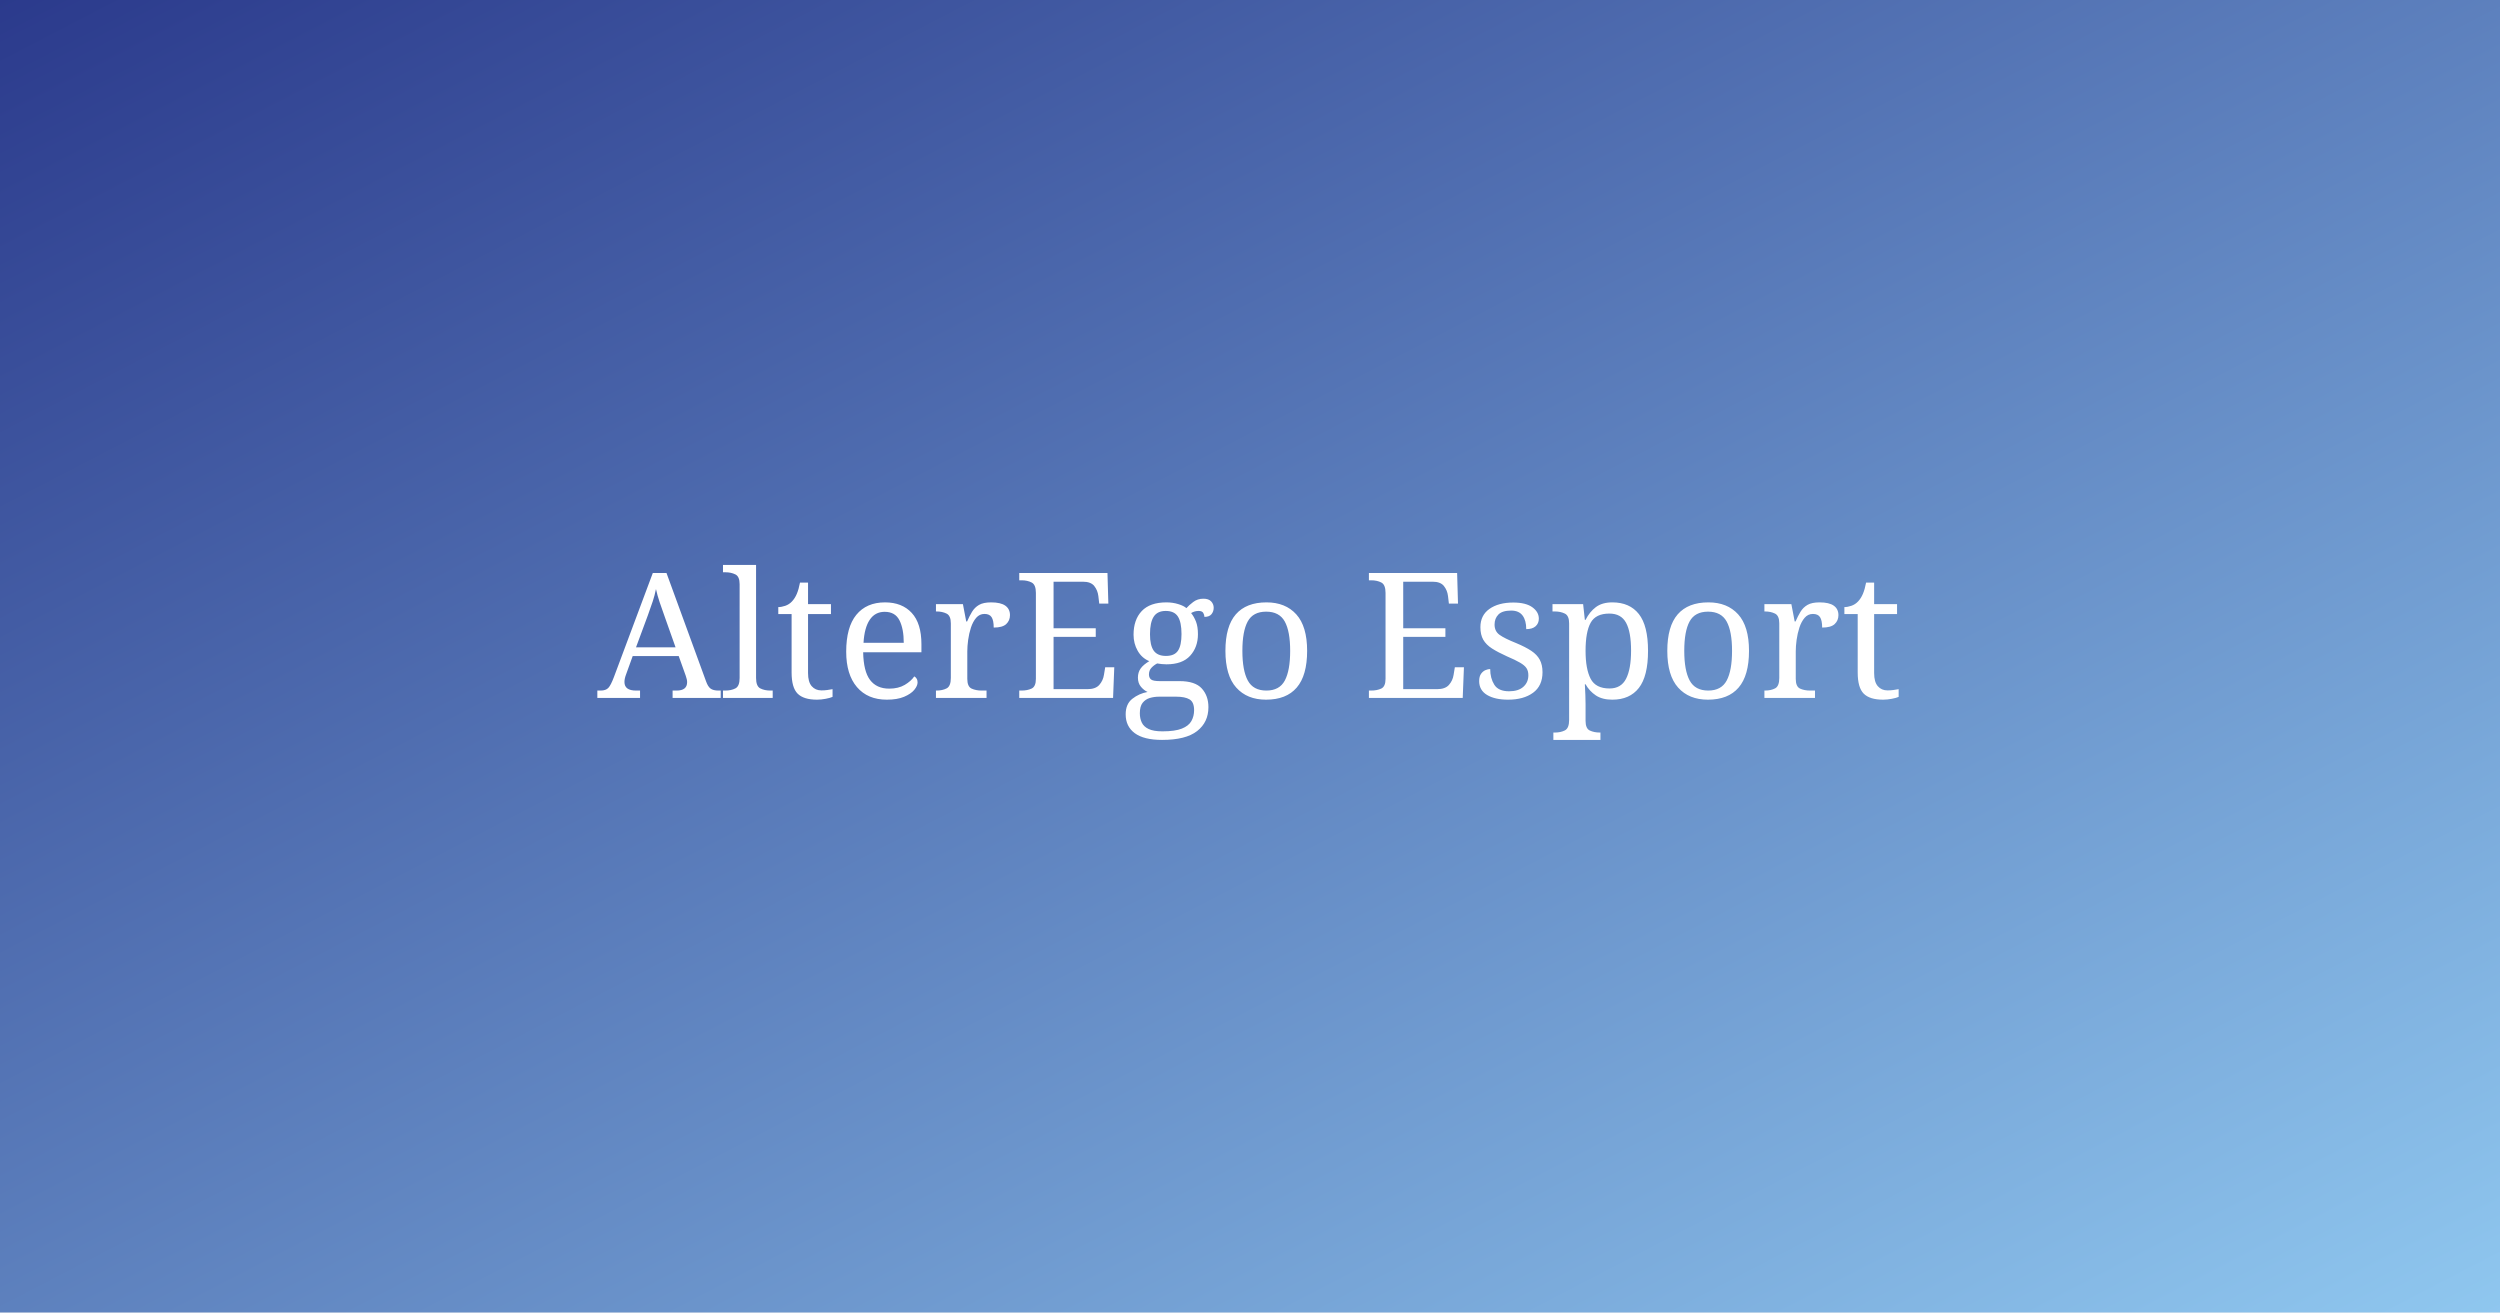
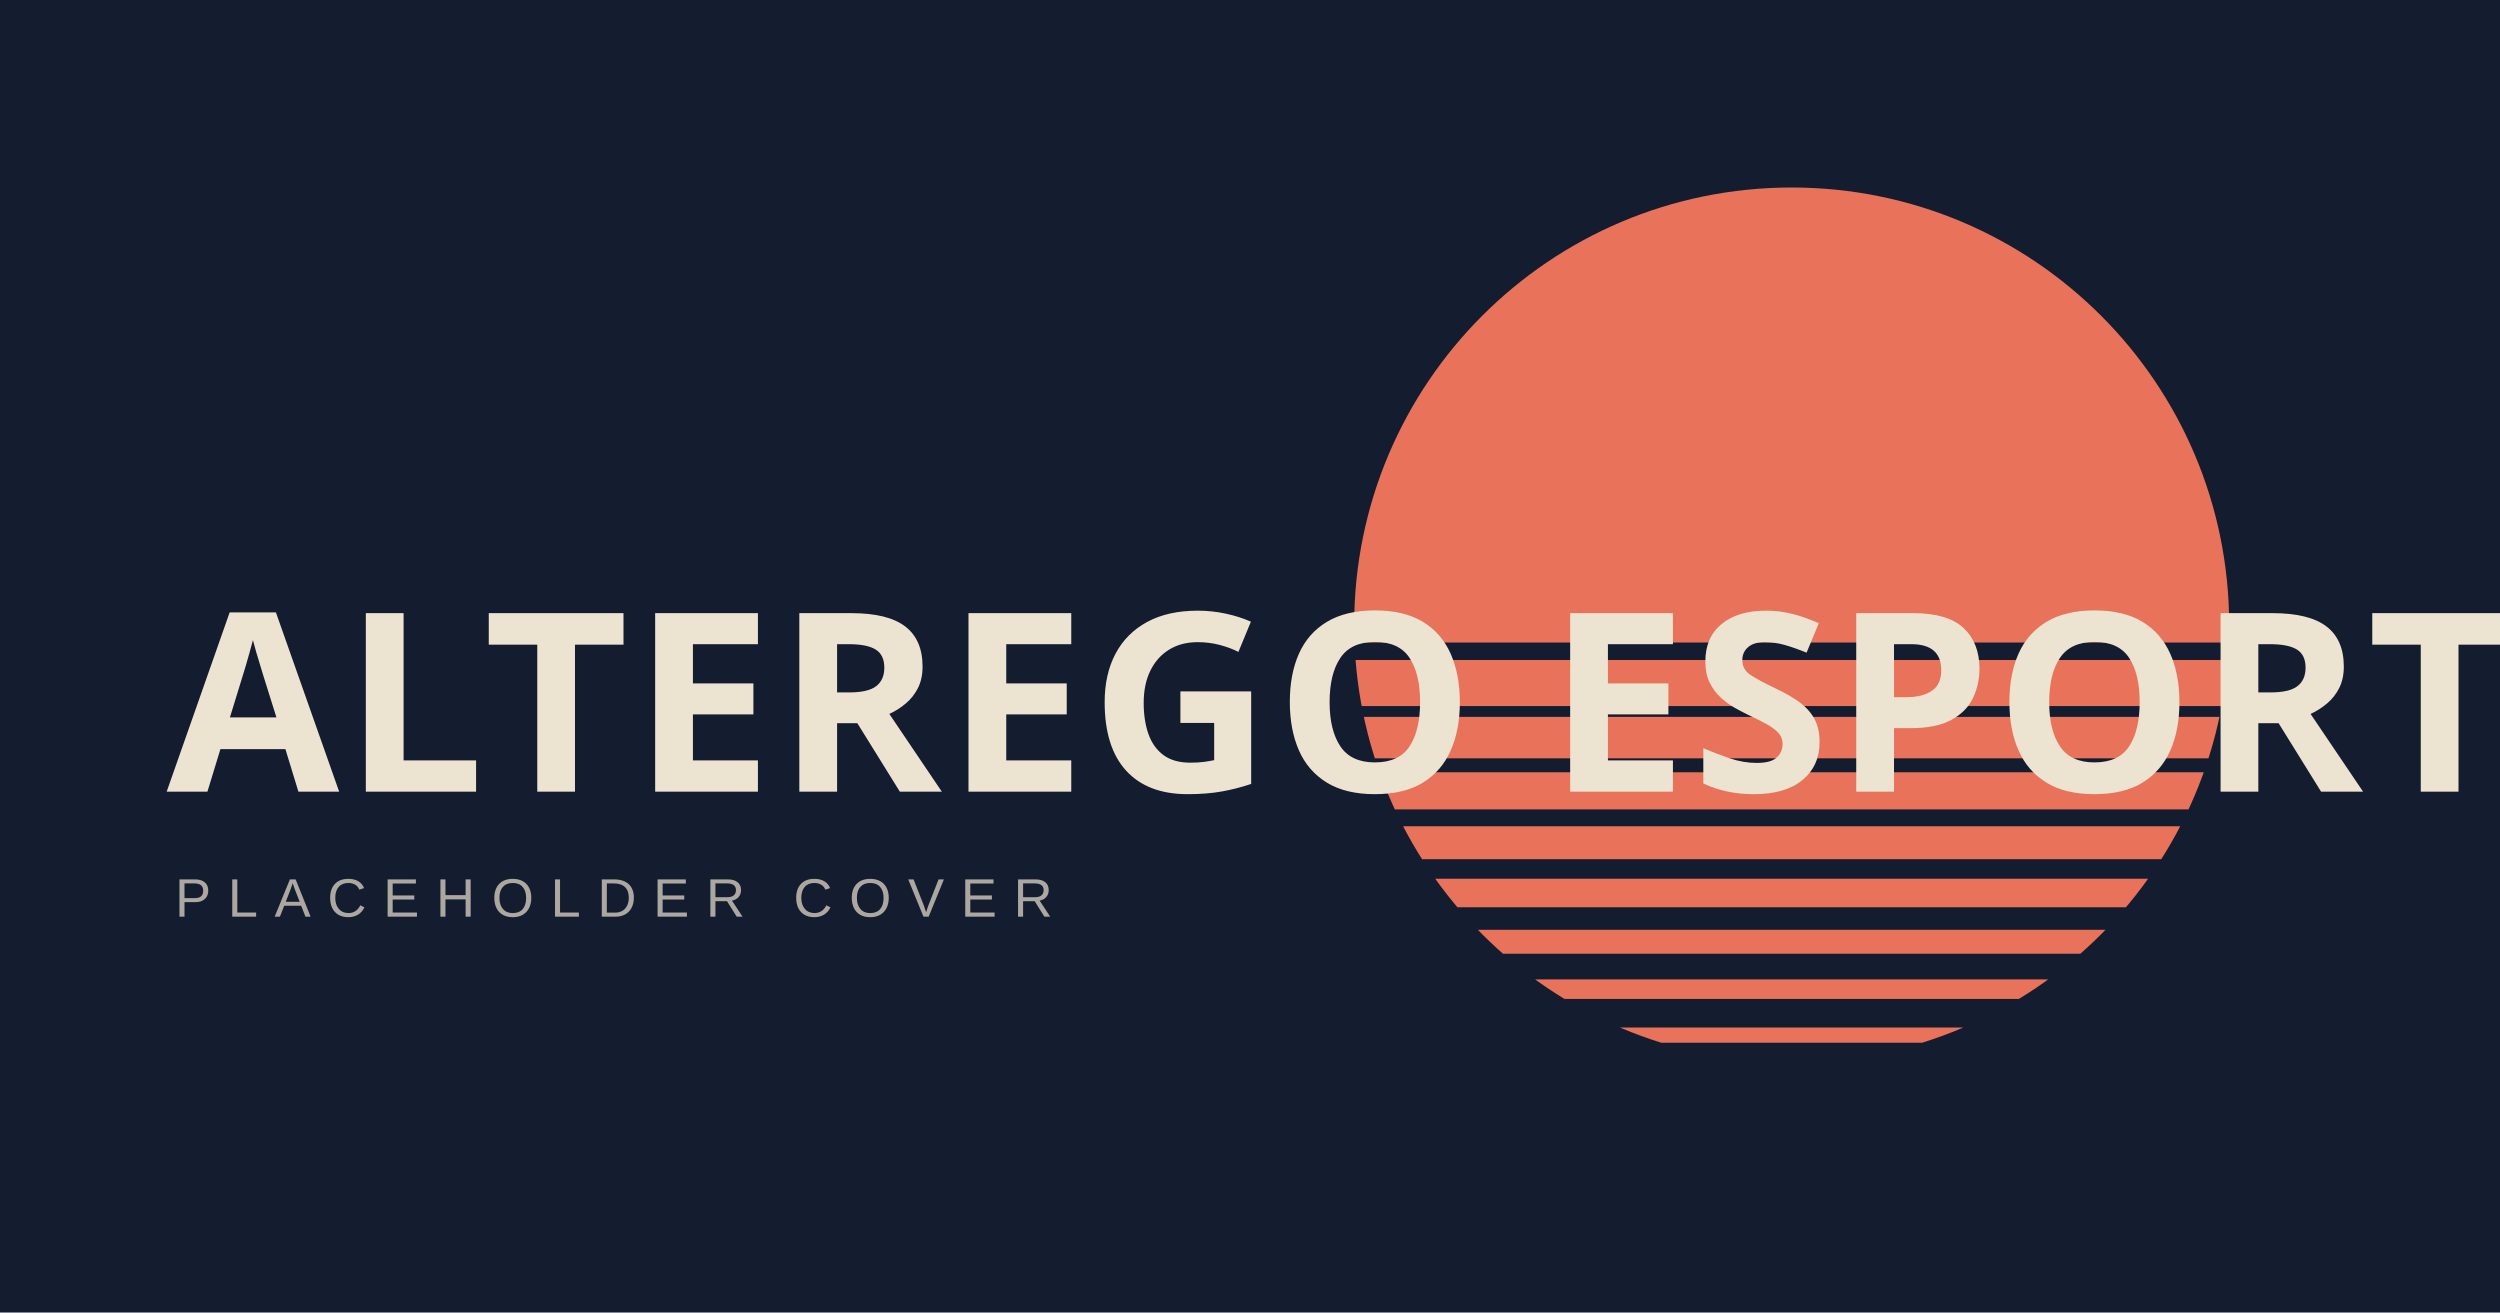
<svg xmlns="http://www.w3.org/2000/svg" viewBox="0 0 1200 630" role="img" aria-label="Placeholder cover for AlterEgo Esport">
-   <defs>
-     <linearGradient id="g" x1="0" y1="0" x2="1" y2="1">
-       <stop offset="0" stop-color="#2b3a8c" />
-       <stop offset="1" stop-color="#8fc7ef" />
-     </linearGradient>
-   </defs>
-   <rect width="1200" height="630" fill="url(#g)" />
-   <text x="600" y="335" text-anchor="middle" font-family="serif" font-size="84" fill="#ffffff">AlterEgo Esport</text>
+   <rect width="1200" height="630" fill="#141c30" />
+   <clipPath id="d">
+     <circle cx="860" cy="300" r="210" />
+   </clipPath>
+   <g clip-path="url(#d)" fill="#e8735a">
+     <rect x="650" y="90" width="420" height="218.4" />
+     <rect x="650" y="316.8" width="420" height="22.1" />
+     <rect x="650" y="344.1" width="420" height="19.9" />
+     <rect x="650" y="370.7" width="420" height="17.8" />
+     <rect x="650" y="396.6" width="420" height="15.8" />
+     <rect x="650" y="421.8" width="420" height="13.7" />
+     <rect x="650" y="446.3" width="420" height="11.5" />
+     <rect x="650" y="470.1" width="420" height="9.4" />
+     <rect x="650" y="493.2" width="420" height="7.3" />
+     <rect x="650" y="515.6" width="420" height="5.3" />
+   </g>
+   <text x="80" y="380" font-family="Arial Narrow, Archivo, sans-serif" font-weight="800" font-size="120" fill="#ece4d0" letter-spacing="2">ALTEREGO ESPORT</text>
+   <text x="84" y="440" font-family="Arial, sans-serif" font-size="26" letter-spacing="8" fill="#ece4d0" opacity="0.7">PLACEHOLDER COVER</text>
</svg>
